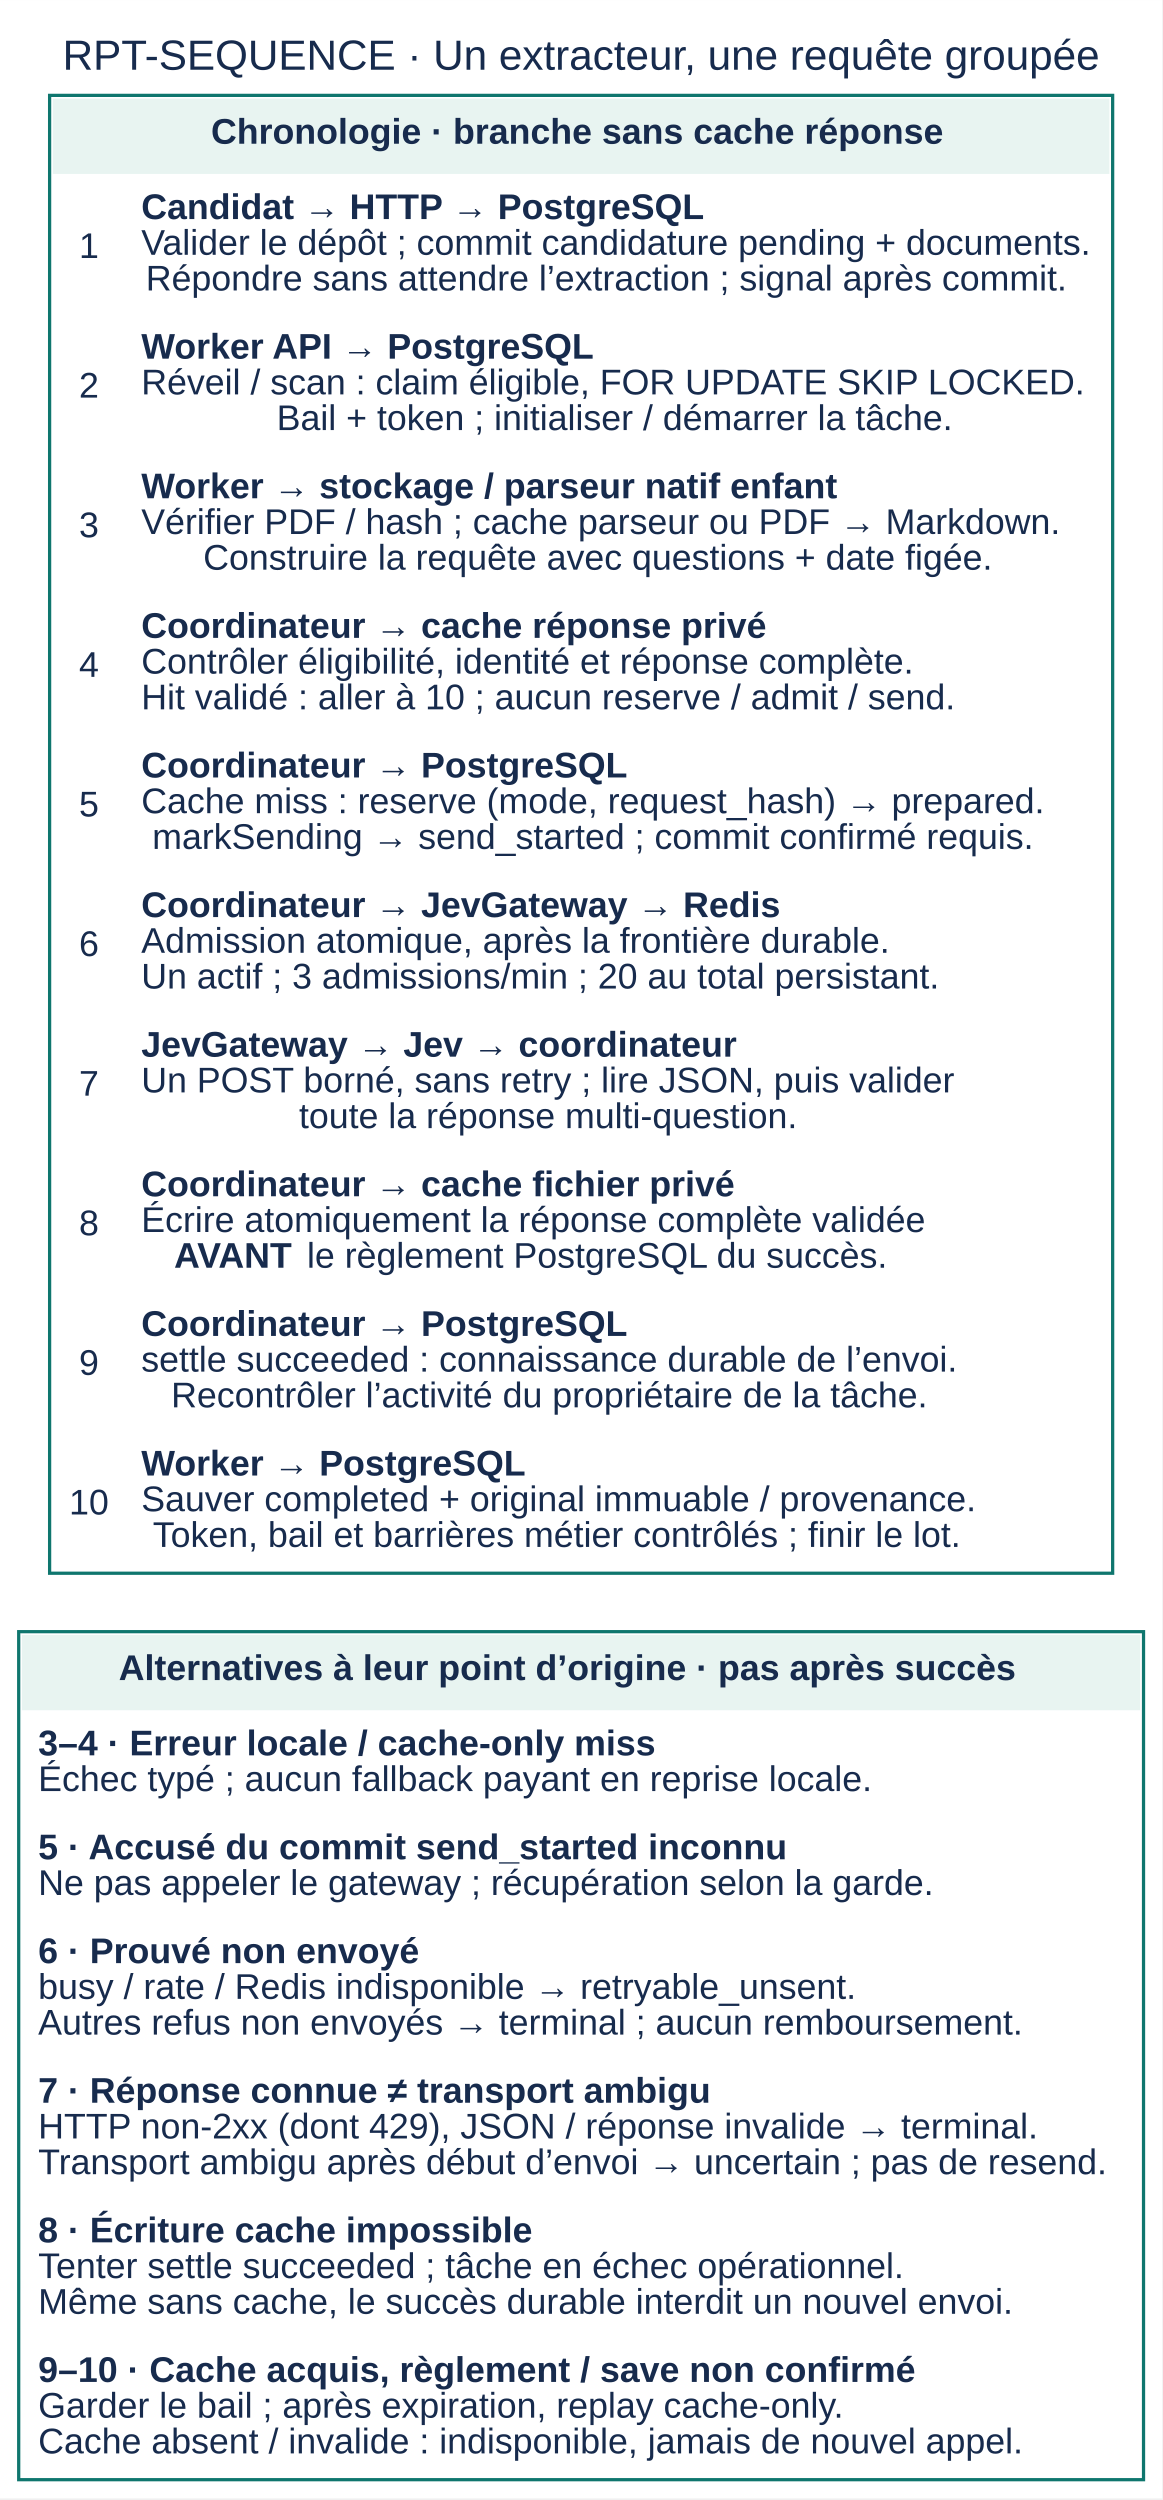
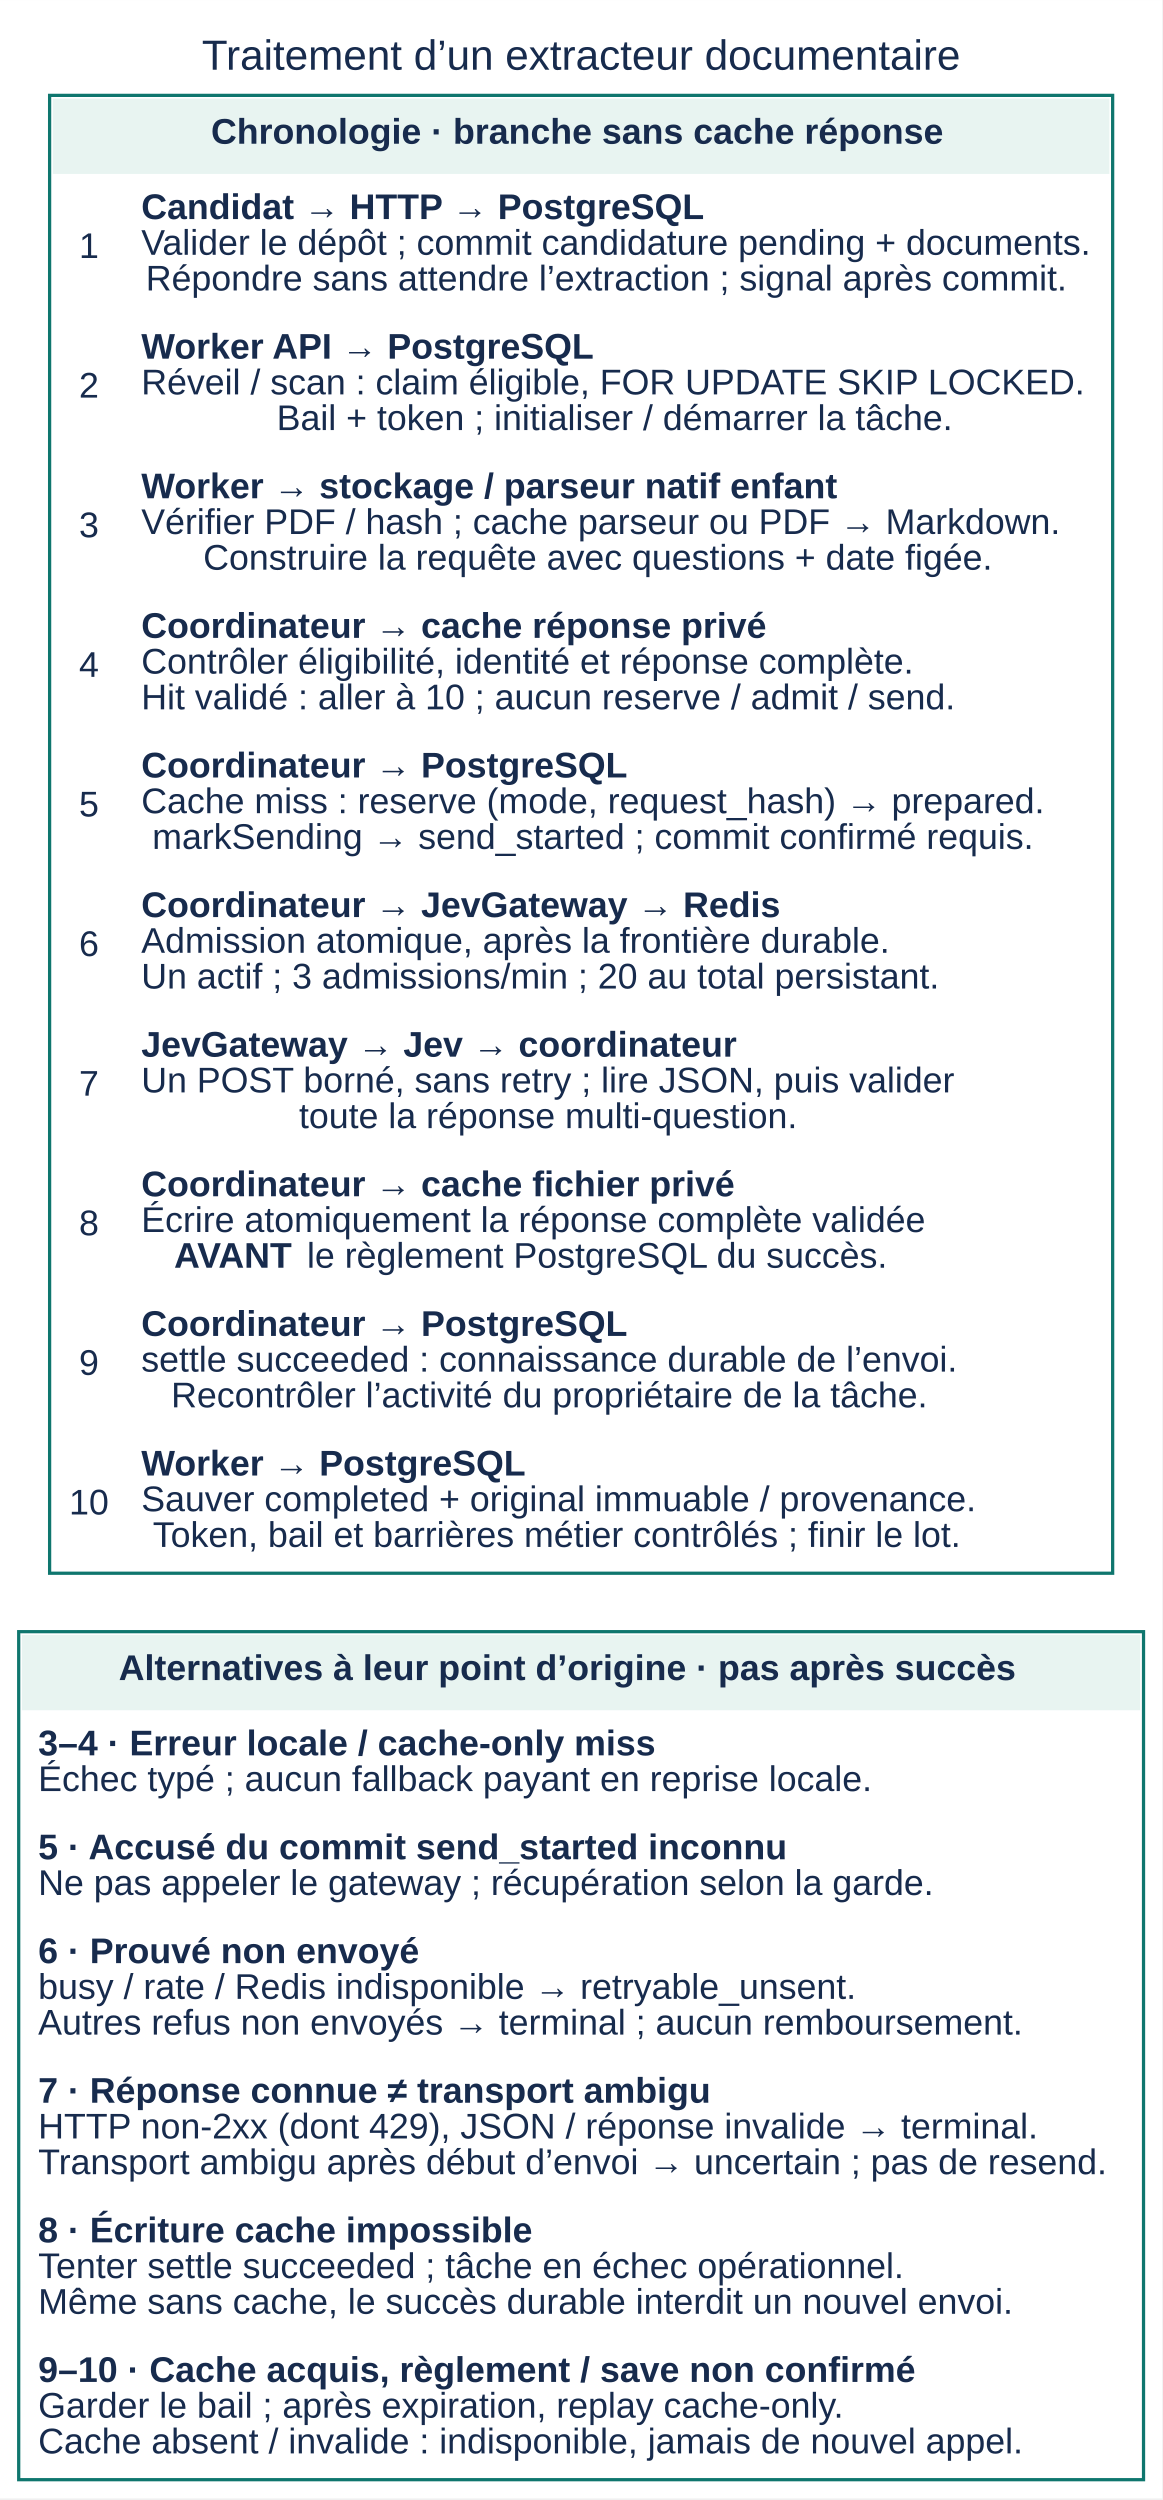
<svg xmlns="http://www.w3.org/2000/svg" width="111.58mm" height="240.00mm" viewBox="0.00 0.00 358.00 770.00">
  <g id="graph0" class="graph" transform="scale(1 1) rotate(0) translate(5.76 763.76)">
    <polygon fill="white" stroke="none" points="-5.76,5.76 -5.76,-763.76 352.22,-763.76 352.22,5.76 -5.76,5.76" />
-     <text xml:space="preserve" text-anchor="middle" x="173.23" y="-742.3" font-family="Liberation Sans" font-size="13.00" fill="#172b4d">RPT-SEQUENCE · Un extracteur, une requête groupée</text>
+     <text xml:space="preserve" text-anchor="middle" x="173.23" y="-742.3" font-family="Liberation Sans" font-size="13.00" fill="#172b4d">Traitement d’un extracteur documentaire</text>
    <g id="node1" class="node">
      <polygon fill="none" stroke="#0f766e" points="9.52,-279.2 9.52,-734.4 336.95,-734.4 336.95,-279.2 9.52,-279.2" />
      <polygon fill="#e8f4f1" stroke="none" points="10.52,-710.2 10.52,-733.4 335.95,-733.4 335.95,-710.2 10.52,-710.2" />
      <text xml:space="preserve" text-anchor="start" x="59.23" y="-719.5" font-family="Liberation Sans" font-weight="bold" font-size="11.00" fill="#172b4d">Chronologie · branche sans cache réponse</text>
      <text xml:space="preserve" text-anchor="start" x="18.58" y="-684.3" font-family="Liberation Sans" font-size="11.00" fill="#172b4d">1</text>
      <text xml:space="preserve" text-anchor="start" x="37.75" y="-696.3" font-family="Liberation Sans" font-weight="bold" font-size="11.00" fill="#172b4d">Candidat → HTTP → PostgreSQL</text>
      <text xml:space="preserve" text-anchor="start" x="37.75" y="-685.3" font-family="Liberation Sans" font-size="11.00" fill="#172b4d">Valider le dépôt ; commit candidature pending + documents.</text>
      <text xml:space="preserve" text-anchor="start" x="39.14" y="-674.3" font-family="Liberation Sans" font-size="11.00" fill="#172b4d">Répondre sans attendre l’extraction ; signal après commit.</text>
      <text xml:space="preserve" text-anchor="start" x="18.58" y="-641.3" font-family="Liberation Sans" font-size="11.00" fill="#172b4d">2</text>
      <text xml:space="preserve" text-anchor="start" x="37.75" y="-653.3" font-family="Liberation Sans" font-weight="bold" font-size="11.00" fill="#172b4d">Worker API → PostgreSQL</text>
      <text xml:space="preserve" text-anchor="start" x="37.75" y="-642.3" font-family="Liberation Sans" font-size="11.00" fill="#172b4d">Réveil / scan : claim éligible, FOR UPDATE SKIP LOCKED.</text>
      <text xml:space="preserve" text-anchor="start" x="79.46" y="-631.3" font-family="Liberation Sans" font-size="11.00" fill="#172b4d">Bail + token ; initialiser / démarrer la tâche.</text>
      <text xml:space="preserve" text-anchor="start" x="18.58" y="-598.3" font-family="Liberation Sans" font-size="11.00" fill="#172b4d">3</text>
      <text xml:space="preserve" text-anchor="start" x="37.75" y="-610.3" font-family="Liberation Sans" font-weight="bold" font-size="11.00" fill="#172b4d">Worker → stockage / parseur natif enfant</text>
      <text xml:space="preserve" text-anchor="start" x="37.75" y="-599.3" font-family="Liberation Sans" font-size="11.00" fill="#172b4d">Vérifier PDF / hash ; cache parseur ou PDF → Markdown.</text>
      <text xml:space="preserve" text-anchor="start" x="56.83" y="-588.3" font-family="Liberation Sans" font-size="11.00" fill="#172b4d">Construire la requête avec questions + date figée.</text>
      <text xml:space="preserve" text-anchor="start" x="18.58" y="-555.3" font-family="Liberation Sans" font-size="11.00" fill="#172b4d">4</text>
      <text xml:space="preserve" text-anchor="start" x="37.75" y="-567.3" font-family="Liberation Sans" font-weight="bold" font-size="11.00" fill="#172b4d">Coordinateur → cache réponse privé</text>
      <text xml:space="preserve" text-anchor="start" x="37.75" y="-556.3" font-family="Liberation Sans" font-size="11.00" fill="#172b4d">Contrôler éligibilité, identité et réponse complète.</text>
      <text xml:space="preserve" text-anchor="start" x="37.75" y="-545.3" font-family="Liberation Sans" font-size="11.00" fill="#172b4d">Hit validé : aller à 10 ; aucun reserve / admit / send.</text>
      <text xml:space="preserve" text-anchor="start" x="18.58" y="-512.3" font-family="Liberation Sans" font-size="11.00" fill="#172b4d">5</text>
      <text xml:space="preserve" text-anchor="start" x="37.75" y="-524.3" font-family="Liberation Sans" font-weight="bold" font-size="11.00" fill="#172b4d">Coordinateur → PostgreSQL</text>
      <text xml:space="preserve" text-anchor="start" x="37.75" y="-513.3" font-family="Liberation Sans" font-size="11.00" fill="#172b4d">Cache miss : reserve (mode, request_hash) → prepared.</text>
      <text xml:space="preserve" text-anchor="start" x="41.12" y="-502.3" font-family="Liberation Sans" font-size="11.00" fill="#172b4d">markSending → send_started ; commit confirmé requis.</text>
      <text xml:space="preserve" text-anchor="start" x="18.58" y="-469.3" font-family="Liberation Sans" font-size="11.00" fill="#172b4d">6</text>
      <text xml:space="preserve" text-anchor="start" x="37.75" y="-481.3" font-family="Liberation Sans" font-weight="bold" font-size="11.00" fill="#172b4d">Coordinateur → JevGateway → Redis</text>
      <text xml:space="preserve" text-anchor="start" x="37.75" y="-470.3" font-family="Liberation Sans" font-size="11.00" fill="#172b4d">Admission atomique, après la frontière durable.</text>
      <text xml:space="preserve" text-anchor="start" x="37.75" y="-459.3" font-family="Liberation Sans" font-size="11.00" fill="#172b4d">Un actif ; 3 admissions/min ; 20 au total persistant.</text>
      <text xml:space="preserve" text-anchor="start" x="18.58" y="-426.3" font-family="Liberation Sans" font-size="11.00" fill="#172b4d">7</text>
      <text xml:space="preserve" text-anchor="start" x="37.75" y="-438.3" font-family="Liberation Sans" font-weight="bold" font-size="11.00" fill="#172b4d">JevGateway → Jev → coordinateur</text>
      <text xml:space="preserve" text-anchor="start" x="37.75" y="-427.3" font-family="Liberation Sans" font-size="11.00" fill="#172b4d">Un POST borné, sans retry ; lire JSON, puis valider</text>
      <text xml:space="preserve" text-anchor="start" x="86.33" y="-416.3" font-family="Liberation Sans" font-size="11.00" fill="#172b4d">toute la réponse multi-question.</text>
      <text xml:space="preserve" text-anchor="start" x="18.58" y="-383.3" font-family="Liberation Sans" font-size="11.00" fill="#172b4d">8</text>
      <text xml:space="preserve" text-anchor="start" x="37.75" y="-395.3" font-family="Liberation Sans" font-weight="bold" font-size="11.00" fill="#172b4d">Coordinateur → cache fichier privé</text>
      <text xml:space="preserve" text-anchor="start" x="37.75" y="-384.3" font-family="Liberation Sans" font-size="11.00" fill="#172b4d">Écrire atomiquement la réponse complète validée</text>
      <text xml:space="preserve" text-anchor="start" x="47.85" y="-373.3" font-family="Liberation Sans" font-weight="bold" font-size="11.00" fill="#172b4d">AVANT</text>
      <text xml:space="preserve" text-anchor="start" x="85.74" y="-373.3" font-family="Liberation Sans" font-size="11.00" fill="#172b4d"> le règlement PostgreSQL du succès.</text>
      <text xml:space="preserve" text-anchor="start" x="18.58" y="-340.3" font-family="Liberation Sans" font-size="11.00" fill="#172b4d">9</text>
      <text xml:space="preserve" text-anchor="start" x="37.75" y="-352.3" font-family="Liberation Sans" font-weight="bold" font-size="11.00" fill="#172b4d">Coordinateur → PostgreSQL</text>
      <text xml:space="preserve" text-anchor="start" x="37.75" y="-341.3" font-family="Liberation Sans" font-size="11.00" fill="#172b4d">settle succeeded : connaissance durable de l’envoi.</text>
      <text xml:space="preserve" text-anchor="start" x="46.95" y="-330.3" font-family="Liberation Sans" font-size="11.00" fill="#172b4d">Recontrôler l’activité du propriétaire de la tâche.</text>
      <text xml:space="preserve" text-anchor="start" x="15.52" y="-297.3" font-family="Liberation Sans" font-size="11.00" fill="#172b4d">10</text>
      <text xml:space="preserve" text-anchor="start" x="37.75" y="-309.3" font-family="Liberation Sans" font-weight="bold" font-size="11.00" fill="#172b4d">Worker → PostgreSQL</text>
      <text xml:space="preserve" text-anchor="start" x="37.75" y="-298.3" font-family="Liberation Sans" font-size="11.00" fill="#172b4d">Sauver completed + original immuable / provenance.</text>
      <text xml:space="preserve" text-anchor="start" x="41.3" y="-287.3" font-family="Liberation Sans" font-size="11.00" fill="#172b4d">Token, bail et barrières métier contrôlés ; finir le lot.</text>
    </g>
    <g id="node2" class="node">
      <polygon fill="none" stroke="#0f766e" points="0,0 0,-261.2 346.46,-261.2 346.46,0 0,0" />
      <polygon fill="#e8f4f1" stroke="none" points="1,-237 1,-260.2 345.46,-260.2 345.46,-237 1,-237" />
      <text xml:space="preserve" text-anchor="start" x="30.8" y="-246.3" font-family="Liberation Sans" font-weight="bold" font-size="11.00" fill="#172b4d">Alternatives à leur point d’origine · pas après succès</text>
      <text xml:space="preserve" text-anchor="start" x="6" y="-223.1" font-family="Liberation Sans" font-weight="bold" font-size="11.00" fill="#172b4d">3–4 · Erreur locale / cache-only miss</text>
      <text xml:space="preserve" text-anchor="start" x="6" y="-212.1" font-family="Liberation Sans" font-size="11.00" fill="#172b4d">Échec typé ; aucun fallback payant en reprise locale.</text>
      <text xml:space="preserve" text-anchor="start" x="6" y="-191.1" font-family="Liberation Sans" font-weight="bold" font-size="11.00" fill="#172b4d">5 · Accusé du commit send_started inconnu</text>
      <text xml:space="preserve" text-anchor="start" x="6" y="-180.1" font-family="Liberation Sans" font-size="11.00" fill="#172b4d">Ne pas appeler le gateway ; récupération selon la garde.</text>
      <text xml:space="preserve" text-anchor="start" x="6" y="-159.1" font-family="Liberation Sans" font-weight="bold" font-size="11.00" fill="#172b4d">6 · Prouvé non envoyé</text>
      <text xml:space="preserve" text-anchor="start" x="6" y="-148.1" font-family="Liberation Sans" font-size="11.00" fill="#172b4d">busy / rate / Redis indisponible → retryable_unsent.</text>
      <text xml:space="preserve" text-anchor="start" x="6" y="-137.1" font-family="Liberation Sans" font-size="11.00" fill="#172b4d">Autres refus non envoyés → terminal ; aucun remboursement.</text>
      <text xml:space="preserve" text-anchor="start" x="6" y="-116.1" font-family="Liberation Sans" font-weight="bold" font-size="11.00" fill="#172b4d">7 · Réponse connue ≠ transport ambigu</text>
      <text xml:space="preserve" text-anchor="start" x="6" y="-105.1" font-family="Liberation Sans" font-size="11.00" fill="#172b4d">HTTP non-2xx (dont 429), JSON / réponse invalide → terminal.</text>
      <text xml:space="preserve" text-anchor="start" x="6" y="-94.1" font-family="Liberation Sans" font-size="11.00" fill="#172b4d">Transport ambigu après début d’envoi → uncertain ; pas de resend.</text>
      <text xml:space="preserve" text-anchor="start" x="6" y="-73.1" font-family="Liberation Sans" font-weight="bold" font-size="11.00" fill="#172b4d">8 · Écriture cache impossible</text>
      <text xml:space="preserve" text-anchor="start" x="6" y="-62.1" font-family="Liberation Sans" font-size="11.00" fill="#172b4d">Tenter settle succeeded ; tâche en échec opérationnel.</text>
      <text xml:space="preserve" text-anchor="start" x="6" y="-51.1" font-family="Liberation Sans" font-size="11.00" fill="#172b4d">Même sans cache, le succès durable interdit un nouvel envoi.</text>
      <text xml:space="preserve" text-anchor="start" x="6" y="-30.1" font-family="Liberation Sans" font-weight="bold" font-size="11.00" fill="#172b4d">9–10 · Cache acquis, règlement / save non confirmé</text>
      <text xml:space="preserve" text-anchor="start" x="6" y="-19.1" font-family="Liberation Sans" font-size="11.00" fill="#172b4d">Garder le bail ; après expiration, replay cache-only.</text>
      <text xml:space="preserve" text-anchor="start" x="6" y="-8.1" font-family="Liberation Sans" font-size="11.00" fill="#172b4d">Cache absent / invalide : indisponible, jamais de nouvel appel.</text>
    </g>
  </g>
</svg>
